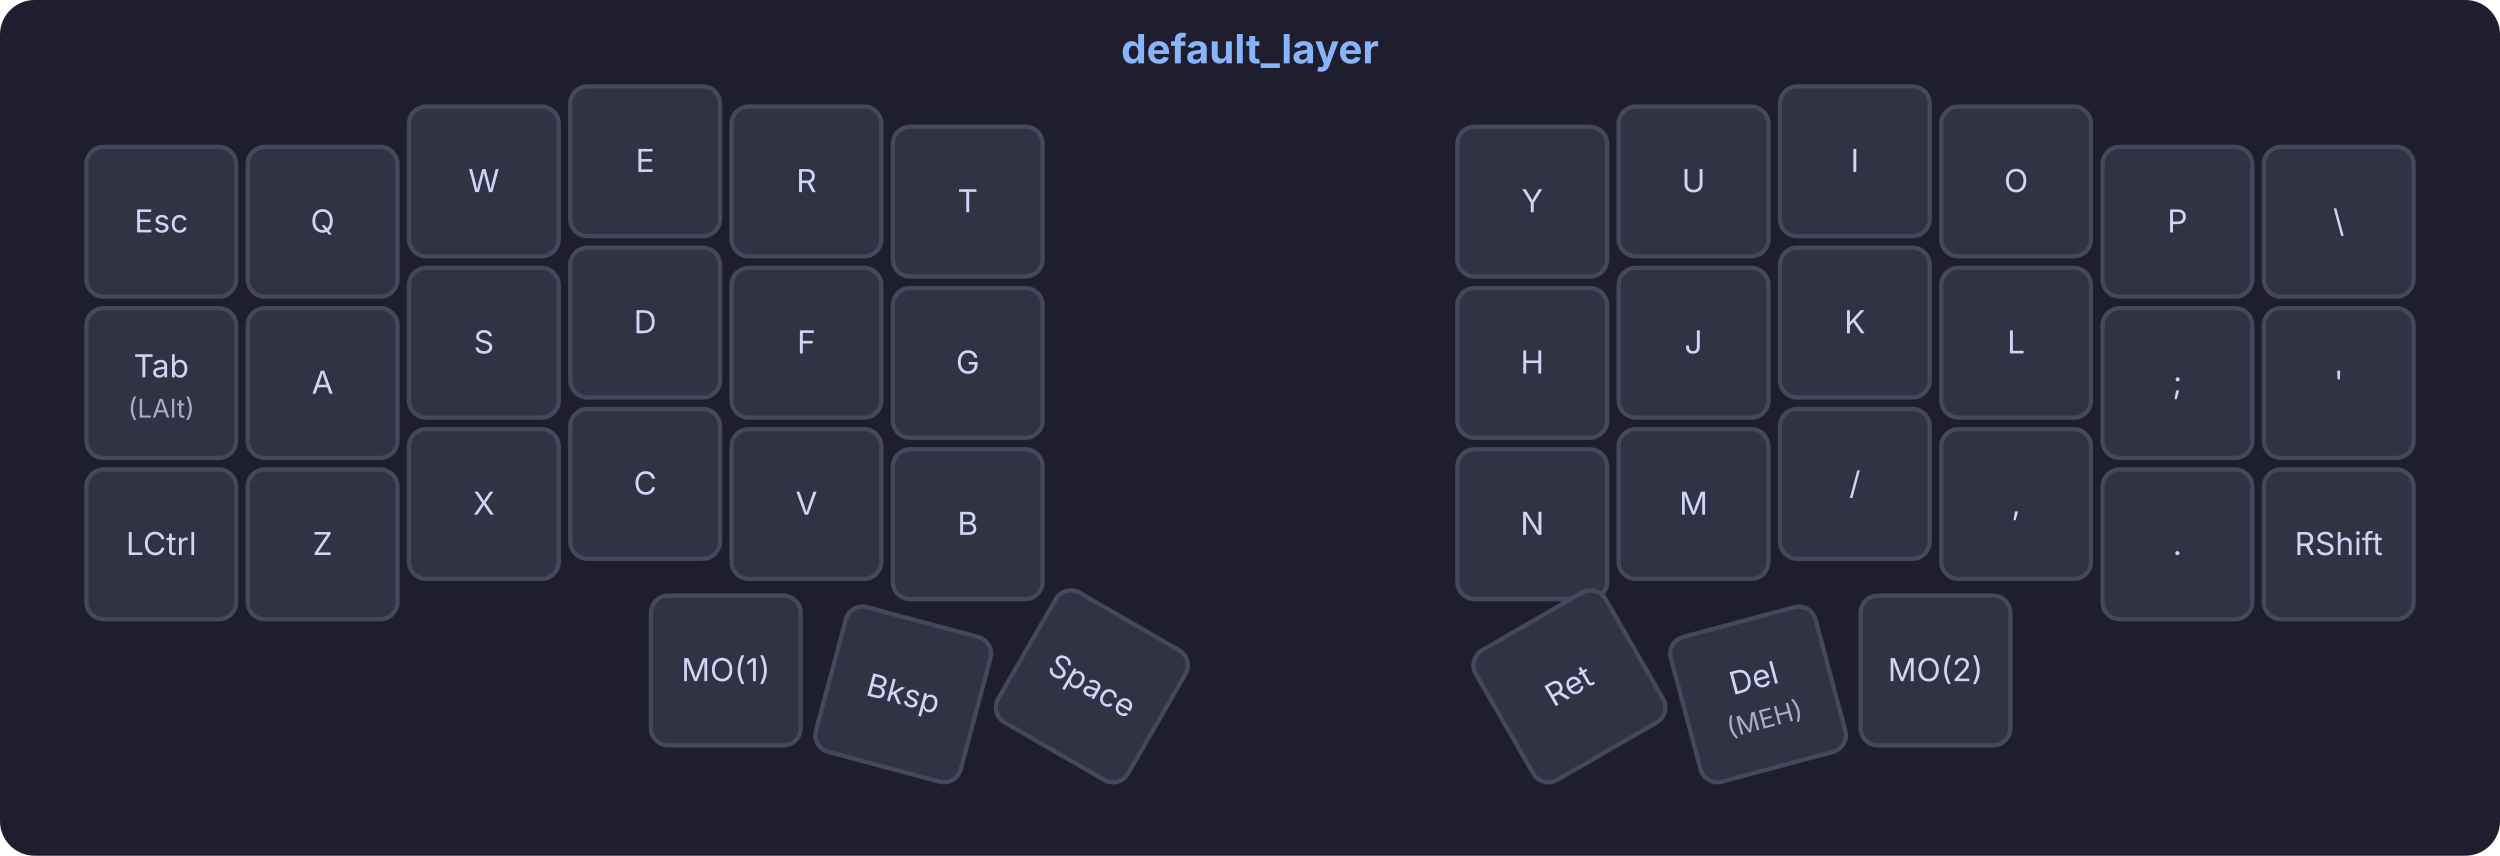
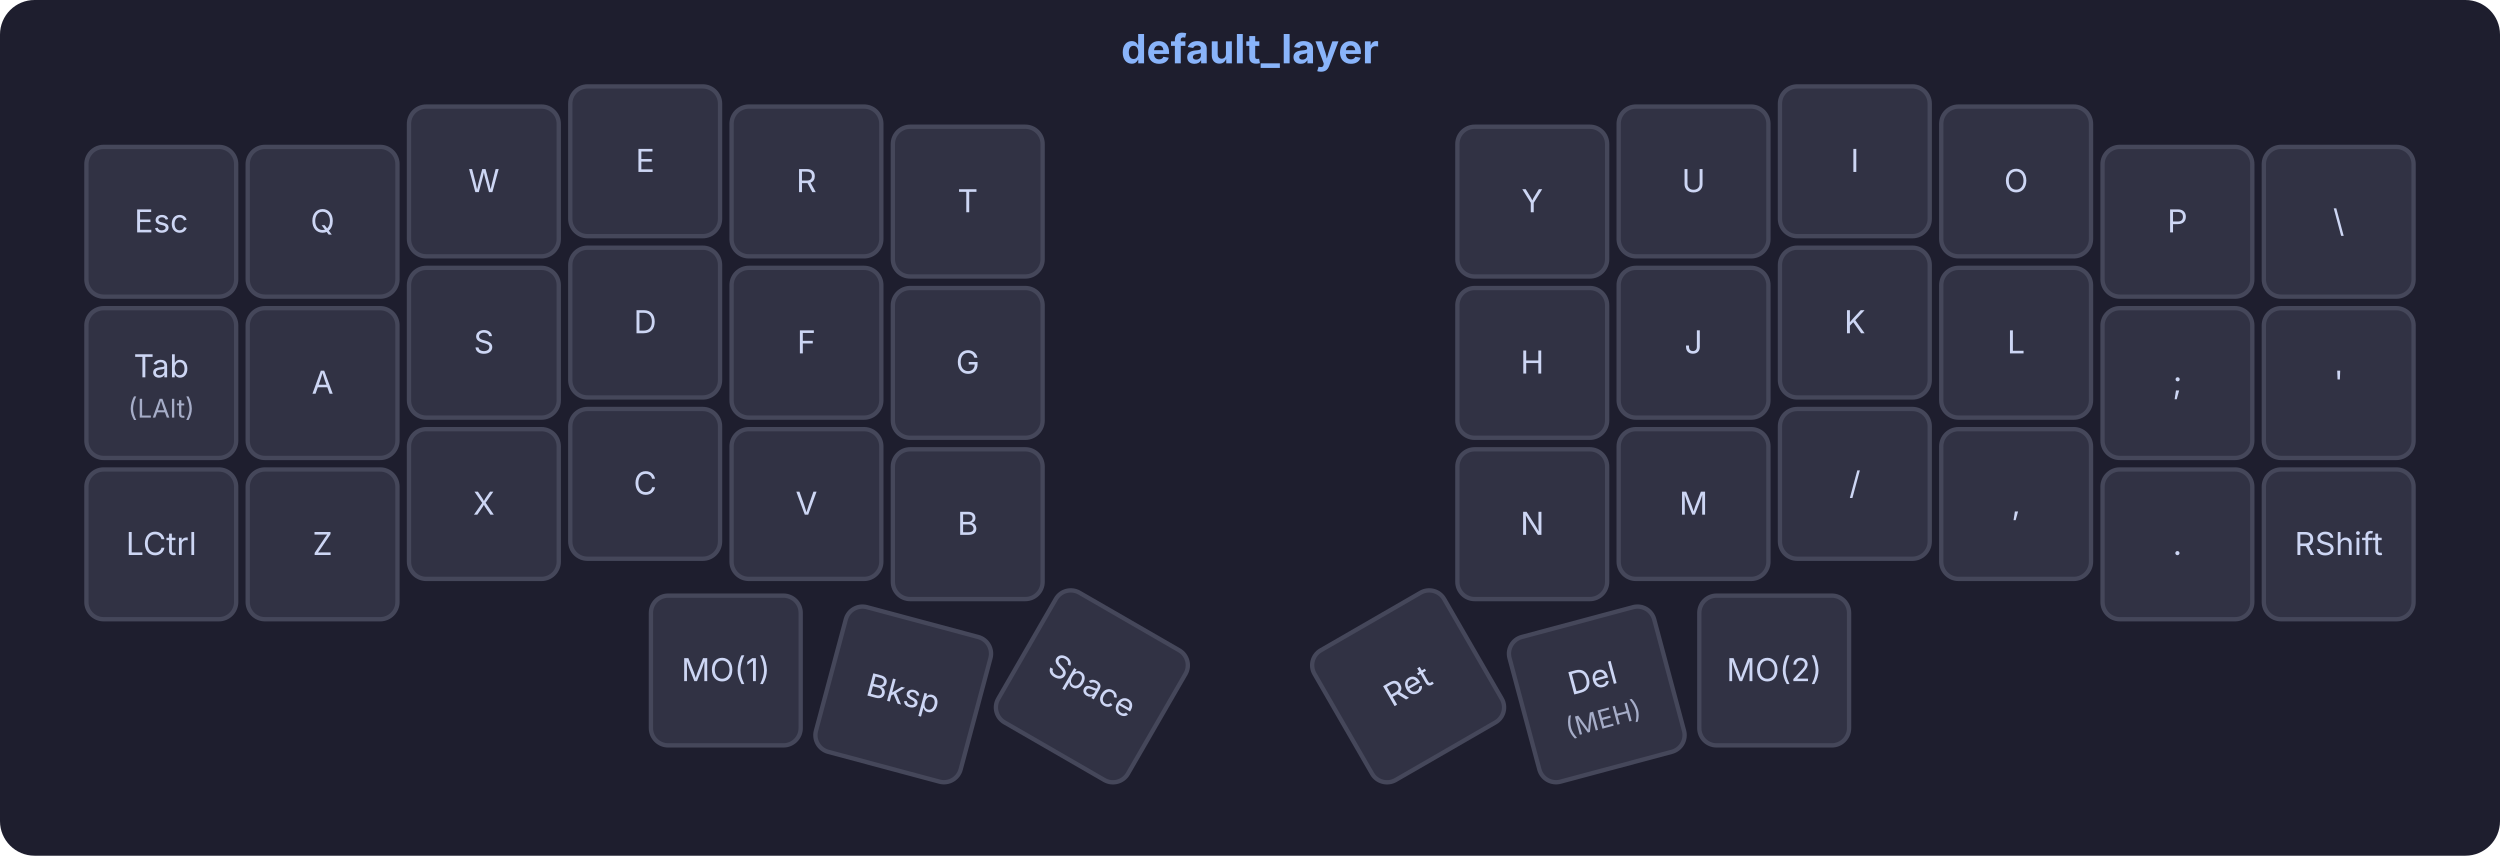
<svg xmlns="http://www.w3.org/2000/svg" viewBox="-30.0 -30.0 868.0 297.1">
  <rect x="-30.0" y="-30.0" width="868.0" height="297.1" fill="#1e1e2e" rx="12" />
  <text x="404.0" y="-8" text-anchor="middle" fill="#89b4fa" font-size="14px" font-weight="bold" font-family="Inter, SF Pro Text, Segoe UI, system-ui, sans-serif">default_layer</text>
  <g>
    <rect x="0.0" y="21.0" width="52.0" height="52.0" rx="6" fill="#313244" stroke="#45475a" stroke-width="1.5" />
    <text x="26.0" y="50.7" text-anchor="middle" fill="#cdd6f4" font-size="11px" font-family="Inter, SF Pro Text, Segoe UI, system-ui, sans-serif">Esc</text>
  </g>
  <g>
    <rect x="56.0" y="21.0" width="52.0" height="52.0" rx="6" fill="#313244" stroke="#45475a" stroke-width="1.5" />
    <text x="82.0" y="50.7" text-anchor="middle" fill="#cdd6f4" font-size="11px" font-family="Inter, SF Pro Text, Segoe UI, system-ui, sans-serif">Q</text>
  </g>
  <g>
    <rect x="112.0" y="7.0" width="52.0" height="52.0" rx="6" fill="#313244" stroke="#45475a" stroke-width="1.5" />
    <text x="138.0" y="36.7" text-anchor="middle" fill="#cdd6f4" font-size="11px" font-family="Inter, SF Pro Text, Segoe UI, system-ui, sans-serif">W</text>
  </g>
  <g>
    <rect x="168.0" y="0.0" width="52.0" height="52.0" rx="6" fill="#313244" stroke="#45475a" stroke-width="1.5" />
    <text x="194.0" y="29.7" text-anchor="middle" fill="#cdd6f4" font-size="11px" font-family="Inter, SF Pro Text, Segoe UI, system-ui, sans-serif">E</text>
  </g>
  <g>
    <rect x="224.0" y="7.0" width="52.0" height="52.0" rx="6" fill="#313244" stroke="#45475a" stroke-width="1.5" />
    <text x="250.0" y="36.7" text-anchor="middle" fill="#cdd6f4" font-size="11px" font-family="Inter, SF Pro Text, Segoe UI, system-ui, sans-serif">R</text>
  </g>
  <g>
    <rect x="280.0" y="14.0" width="52.0" height="52.0" rx="6" fill="#313244" stroke="#45475a" stroke-width="1.5" />
    <text x="306.0" y="43.7" text-anchor="middle" fill="#cdd6f4" font-size="11px" font-family="Inter, SF Pro Text, Segoe UI, system-ui, sans-serif">T</text>
  </g>
  <g>
    <rect x="476.0" y="14.0" width="52.0" height="52.0" rx="6" fill="#313244" stroke="#45475a" stroke-width="1.5" />
    <text x="502.0" y="43.7" text-anchor="middle" fill="#cdd6f4" font-size="11px" font-family="Inter, SF Pro Text, Segoe UI, system-ui, sans-serif">Y</text>
  </g>
  <g>
    <rect x="532.0" y="7.0" width="52.0" height="52.0" rx="6" fill="#313244" stroke="#45475a" stroke-width="1.5" />
    <text x="558.0" y="36.7" text-anchor="middle" fill="#cdd6f4" font-size="11px" font-family="Inter, SF Pro Text, Segoe UI, system-ui, sans-serif">U</text>
  </g>
  <g>
    <rect x="588.0" y="0.0" width="52.0" height="52.0" rx="6" fill="#313244" stroke="#45475a" stroke-width="1.5" />
    <text x="614.0" y="29.7" text-anchor="middle" fill="#cdd6f4" font-size="11px" font-family="Inter, SF Pro Text, Segoe UI, system-ui, sans-serif">I</text>
  </g>
  <g>
    <rect x="644.0" y="7.0" width="52.0" height="52.0" rx="6" fill="#313244" stroke="#45475a" stroke-width="1.5" />
    <text x="670.0" y="36.7" text-anchor="middle" fill="#cdd6f4" font-size="11px" font-family="Inter, SF Pro Text, Segoe UI, system-ui, sans-serif">O</text>
  </g>
  <g>
    <rect x="700.0" y="21.0" width="52.0" height="52.0" rx="6" fill="#313244" stroke="#45475a" stroke-width="1.5" />
    <text x="726.0" y="50.7" text-anchor="middle" fill="#cdd6f4" font-size="11px" font-family="Inter, SF Pro Text, Segoe UI, system-ui, sans-serif">P</text>
  </g>
  <g>
    <rect x="756.0" y="21.0" width="52.0" height="52.0" rx="6" fill="#313244" stroke="#45475a" stroke-width="1.5" />
    <text x="782.0" y="50.7" text-anchor="middle" fill="#cdd6f4" font-size="11px" font-family="Inter, SF Pro Text, Segoe UI, system-ui, sans-serif">\</text>
  </g>
  <g>
    <rect x="0.0" y="77.0" width="52.0" height="52.0" rx="6" fill="#313244" stroke="#45475a" stroke-width="1.5" />
    <text x="26.0" y="101.0" text-anchor="middle" fill="#cdd6f4" font-size="11px" font-family="Inter, SF Pro Text, Segoe UI, system-ui, sans-serif">Tab</text>
    <text x="26.0" y="115.0" text-anchor="middle" fill="#a6adc8" font-size="9px" font-family="Inter, SF Pro Text, Segoe UI, system-ui, sans-serif">(LAlt)</text>
  </g>
  <g>
    <rect x="56.0" y="77.0" width="52.0" height="52.0" rx="6" fill="#313244" stroke="#45475a" stroke-width="1.5" />
    <text x="82.0" y="106.7" text-anchor="middle" fill="#cdd6f4" font-size="11px" font-family="Inter, SF Pro Text, Segoe UI, system-ui, sans-serif">A</text>
  </g>
  <g>
    <rect x="112.0" y="63.0" width="52.0" height="52.0" rx="6" fill="#313244" stroke="#45475a" stroke-width="1.5" />
    <text x="138.0" y="92.7" text-anchor="middle" fill="#cdd6f4" font-size="11px" font-family="Inter, SF Pro Text, Segoe UI, system-ui, sans-serif">S</text>
  </g>
  <g>
    <rect x="168.0" y="56.0" width="52.0" height="52.0" rx="6" fill="#313244" stroke="#45475a" stroke-width="1.5" />
    <text x="194.0" y="85.7" text-anchor="middle" fill="#cdd6f4" font-size="11px" font-family="Inter, SF Pro Text, Segoe UI, system-ui, sans-serif">D</text>
  </g>
  <g>
    <rect x="224.0" y="63.0" width="52.0" height="52.0" rx="6" fill="#313244" stroke="#45475a" stroke-width="1.5" />
    <text x="250.0" y="92.7" text-anchor="middle" fill="#cdd6f4" font-size="11px" font-family="Inter, SF Pro Text, Segoe UI, system-ui, sans-serif">F</text>
  </g>
  <g>
    <rect x="280.0" y="70.0" width="52.0" height="52.0" rx="6" fill="#313244" stroke="#45475a" stroke-width="1.5" />
    <text x="306.0" y="99.7" text-anchor="middle" fill="#cdd6f4" font-size="11px" font-family="Inter, SF Pro Text, Segoe UI, system-ui, sans-serif">G</text>
  </g>
  <g>
    <rect x="476.0" y="70.0" width="52.0" height="52.0" rx="6" fill="#313244" stroke="#45475a" stroke-width="1.5" />
    <text x="502.0" y="99.7" text-anchor="middle" fill="#cdd6f4" font-size="11px" font-family="Inter, SF Pro Text, Segoe UI, system-ui, sans-serif">H</text>
  </g>
  <g>
    <rect x="532.0" y="63.0" width="52.0" height="52.0" rx="6" fill="#313244" stroke="#45475a" stroke-width="1.5" />
    <text x="558.0" y="92.7" text-anchor="middle" fill="#cdd6f4" font-size="11px" font-family="Inter, SF Pro Text, Segoe UI, system-ui, sans-serif">J</text>
  </g>
  <g>
    <rect x="588.0" y="56.0" width="52.0" height="52.0" rx="6" fill="#313244" stroke="#45475a" stroke-width="1.5" />
    <text x="614.0" y="85.7" text-anchor="middle" fill="#cdd6f4" font-size="11px" font-family="Inter, SF Pro Text, Segoe UI, system-ui, sans-serif">K</text>
  </g>
  <g>
    <rect x="644.0" y="63.0" width="52.0" height="52.0" rx="6" fill="#313244" stroke="#45475a" stroke-width="1.5" />
    <text x="670.0" y="92.7" text-anchor="middle" fill="#cdd6f4" font-size="11px" font-family="Inter, SF Pro Text, Segoe UI, system-ui, sans-serif">L</text>
  </g>
  <g>
    <rect x="700.0" y="77.0" width="52.0" height="52.0" rx="6" fill="#313244" stroke="#45475a" stroke-width="1.5" />
    <text x="726.0" y="106.7" text-anchor="middle" fill="#cdd6f4" font-size="11px" font-family="Inter, SF Pro Text, Segoe UI, system-ui, sans-serif">;</text>
  </g>
  <g>
    <rect x="756.0" y="77.0" width="52.0" height="52.0" rx="6" fill="#313244" stroke="#45475a" stroke-width="1.5" />
    <text x="782.0" y="106.7" text-anchor="middle" fill="#cdd6f4" font-size="11px" font-family="Inter, SF Pro Text, Segoe UI, system-ui, sans-serif">'</text>
  </g>
  <g>
    <rect x="0.0" y="133.0" width="52.0" height="52.0" rx="6" fill="#313244" stroke="#45475a" stroke-width="1.5" />
    <text x="26.0" y="162.7" text-anchor="middle" fill="#cdd6f4" font-size="11px" font-family="Inter, SF Pro Text, Segoe UI, system-ui, sans-serif">LCtrl</text>
  </g>
  <g>
    <rect x="56.0" y="133.0" width="52.0" height="52.0" rx="6" fill="#313244" stroke="#45475a" stroke-width="1.5" />
    <text x="82.0" y="162.7" text-anchor="middle" fill="#cdd6f4" font-size="11px" font-family="Inter, SF Pro Text, Segoe UI, system-ui, sans-serif">Z</text>
  </g>
  <g>
    <rect x="112.0" y="119.0" width="52.0" height="52.0" rx="6" fill="#313244" stroke="#45475a" stroke-width="1.5" />
    <text x="138.0" y="148.7" text-anchor="middle" fill="#cdd6f4" font-size="11px" font-family="Inter, SF Pro Text, Segoe UI, system-ui, sans-serif">X</text>
  </g>
  <g>
    <rect x="168.0" y="112.0" width="52.0" height="52.0" rx="6" fill="#313244" stroke="#45475a" stroke-width="1.5" />
    <text x="194.0" y="141.7" text-anchor="middle" fill="#cdd6f4" font-size="11px" font-family="Inter, SF Pro Text, Segoe UI, system-ui, sans-serif">C</text>
  </g>
  <g>
    <rect x="224.0" y="119.0" width="52.0" height="52.0" rx="6" fill="#313244" stroke="#45475a" stroke-width="1.5" />
    <text x="250.0" y="148.7" text-anchor="middle" fill="#cdd6f4" font-size="11px" font-family="Inter, SF Pro Text, Segoe UI, system-ui, sans-serif">V</text>
  </g>
  <g>
    <rect x="280.0" y="126.0" width="52.0" height="52.0" rx="6" fill="#313244" stroke="#45475a" stroke-width="1.5" />
    <text x="306.0" y="155.7" text-anchor="middle" fill="#cdd6f4" font-size="11px" font-family="Inter, SF Pro Text, Segoe UI, system-ui, sans-serif">B</text>
  </g>
  <g>
    <rect x="476.0" y="126.0" width="52.0" height="52.0" rx="6" fill="#313244" stroke="#45475a" stroke-width="1.5" />
    <text x="502.0" y="155.7" text-anchor="middle" fill="#cdd6f4" font-size="11px" font-family="Inter, SF Pro Text, Segoe UI, system-ui, sans-serif">N</text>
  </g>
  <g>
    <rect x="532.0" y="119.0" width="52.0" height="52.0" rx="6" fill="#313244" stroke="#45475a" stroke-width="1.5" />
    <text x="558.0" y="148.7" text-anchor="middle" fill="#cdd6f4" font-size="11px" font-family="Inter, SF Pro Text, Segoe UI, system-ui, sans-serif">M</text>
  </g>
  <g>
    <rect x="588.0" y="112.0" width="52.0" height="52.0" rx="6" fill="#313244" stroke="#45475a" stroke-width="1.5" />
    <text x="614.0" y="141.7" text-anchor="middle" fill="#cdd6f4" font-size="11px" font-family="Inter, SF Pro Text, Segoe UI, system-ui, sans-serif">/</text>
  </g>
  <g>
    <rect x="644.0" y="119.0" width="52.0" height="52.0" rx="6" fill="#313244" stroke="#45475a" stroke-width="1.5" />
    <text x="670.0" y="148.7" text-anchor="middle" fill="#cdd6f4" font-size="11px" font-family="Inter, SF Pro Text, Segoe UI, system-ui, sans-serif">,</text>
  </g>
  <g>
    <rect x="700.0" y="133.0" width="52.0" height="52.0" rx="6" fill="#313244" stroke="#45475a" stroke-width="1.5" />
    <text x="726.0" y="162.7" text-anchor="middle" fill="#cdd6f4" font-size="11px" font-family="Inter, SF Pro Text, Segoe UI, system-ui, sans-serif">.</text>
  </g>
  <g>
    <rect x="756.0" y="133.0" width="52.0" height="52.0" rx="6" fill="#313244" stroke="#45475a" stroke-width="1.5" />
    <text x="782.0" y="162.7" text-anchor="middle" fill="#cdd6f4" font-size="11px" font-family="Inter, SF Pro Text, Segoe UI, system-ui, sans-serif">RShift</text>
  </g>
  <g>
    <rect x="196.0" y="176.8" width="52.0" height="52.0" rx="6" fill="#313244" stroke="#45475a" stroke-width="1.5" />
    <text x="222.0" y="206.5" text-anchor="middle" fill="#cdd6f4" font-size="11px" font-family="Inter, SF Pro Text, Segoe UI, system-ui, sans-serif">MO(1)</text>
  </g>
  <g transform="rotate(15.0 283.6 211.1)">
    <rect x="257.6" y="185.1" width="52.0" height="52.0" rx="6" fill="#313244" stroke="#45475a" stroke-width="1.5" />
    <text x="283.6" y="214.7" text-anchor="middle" fill="#cdd6f4" font-size="11px" font-family="Inter, SF Pro Text, Segoe UI, system-ui, sans-serif">Bksp</text>
  </g>
  <g transform="rotate(30.0 349.1 208.3)">
    <rect x="323.1" y="182.3" width="52.0" height="52.0" rx="6" fill="#313244" stroke="#45475a" stroke-width="1.5" />
    <text x="349.1" y="211.9" text-anchor="middle" fill="#cdd6f4" font-size="11px" font-family="Inter, SF Pro Text, Segoe UI, system-ui, sans-serif">Space</text>
  </g>
-   <g transform="rotate(-30.0 514.9 208.3)">
-     <rect x="488.9" y="182.3" width="52.0" height="52.0" rx="6" fill="#313244" stroke="#45475a" stroke-width="1.5" />
-     <text x="514.9" y="211.9" text-anchor="middle" fill="#cdd6f4" font-size="11px" font-family="Inter, SF Pro Text, Segoe UI, system-ui, sans-serif">Ret</text>
+   <g transform="rotate(-30.0 458.9 208.3)">
+     <rect x="432.9" y="182.3" width="52.0" height="52.0" rx="6" fill="#313244" stroke="#45475a" stroke-width="1.5" />
+     <text x="458.9" y="211.9" text-anchor="middle" fill="#cdd6f4" font-size="11px" font-family="Inter, SF Pro Text, Segoe UI, system-ui, sans-serif">Ret</text>
  </g>
-   <g transform="rotate(-15.0 580.4 211.1)">
-     <rect x="554.4" y="185.1" width="52.0" height="52.0" rx="6" fill="#313244" stroke="#45475a" stroke-width="1.5" />
-     <text x="580.4" y="209.1" text-anchor="middle" fill="#cdd6f4" font-size="11px" font-family="Inter, SF Pro Text, Segoe UI, system-ui, sans-serif">Del</text>
-     <text x="580.4" y="223.1" text-anchor="middle" fill="#a6adc8" font-size="9px" font-family="Inter, SF Pro Text, Segoe UI, system-ui, sans-serif">(MEH)</text>
+   <g transform="rotate(-15.0 524.4 211.1)">
+     <rect x="498.4" y="185.1" width="52.0" height="52.0" rx="6" fill="#313244" stroke="#45475a" stroke-width="1.5" />
+     <text x="524.4" y="209.1" text-anchor="middle" fill="#cdd6f4" font-size="11px" font-family="Inter, SF Pro Text, Segoe UI, system-ui, sans-serif">Del</text>
+     <text x="524.4" y="223.1" text-anchor="middle" fill="#a6adc8" font-size="9px" font-family="Inter, SF Pro Text, Segoe UI, system-ui, sans-serif">(MEH)</text>
  </g>
  <g>
-     <rect x="616.0" y="176.8" width="52.0" height="52.0" rx="6" fill="#313244" stroke="#45475a" stroke-width="1.5" />
-     <text x="642.0" y="206.5" text-anchor="middle" fill="#cdd6f4" font-size="11px" font-family="Inter, SF Pro Text, Segoe UI, system-ui, sans-serif">MO(2)</text>
+     <rect x="560.0" y="176.8" width="52.0" height="52.0" rx="6" fill="#313244" stroke="#45475a" stroke-width="1.5" />
+     <text x="586.0" y="206.5" text-anchor="middle" fill="#cdd6f4" font-size="11px" font-family="Inter, SF Pro Text, Segoe UI, system-ui, sans-serif">MO(2)</text>
  </g>
</svg>
